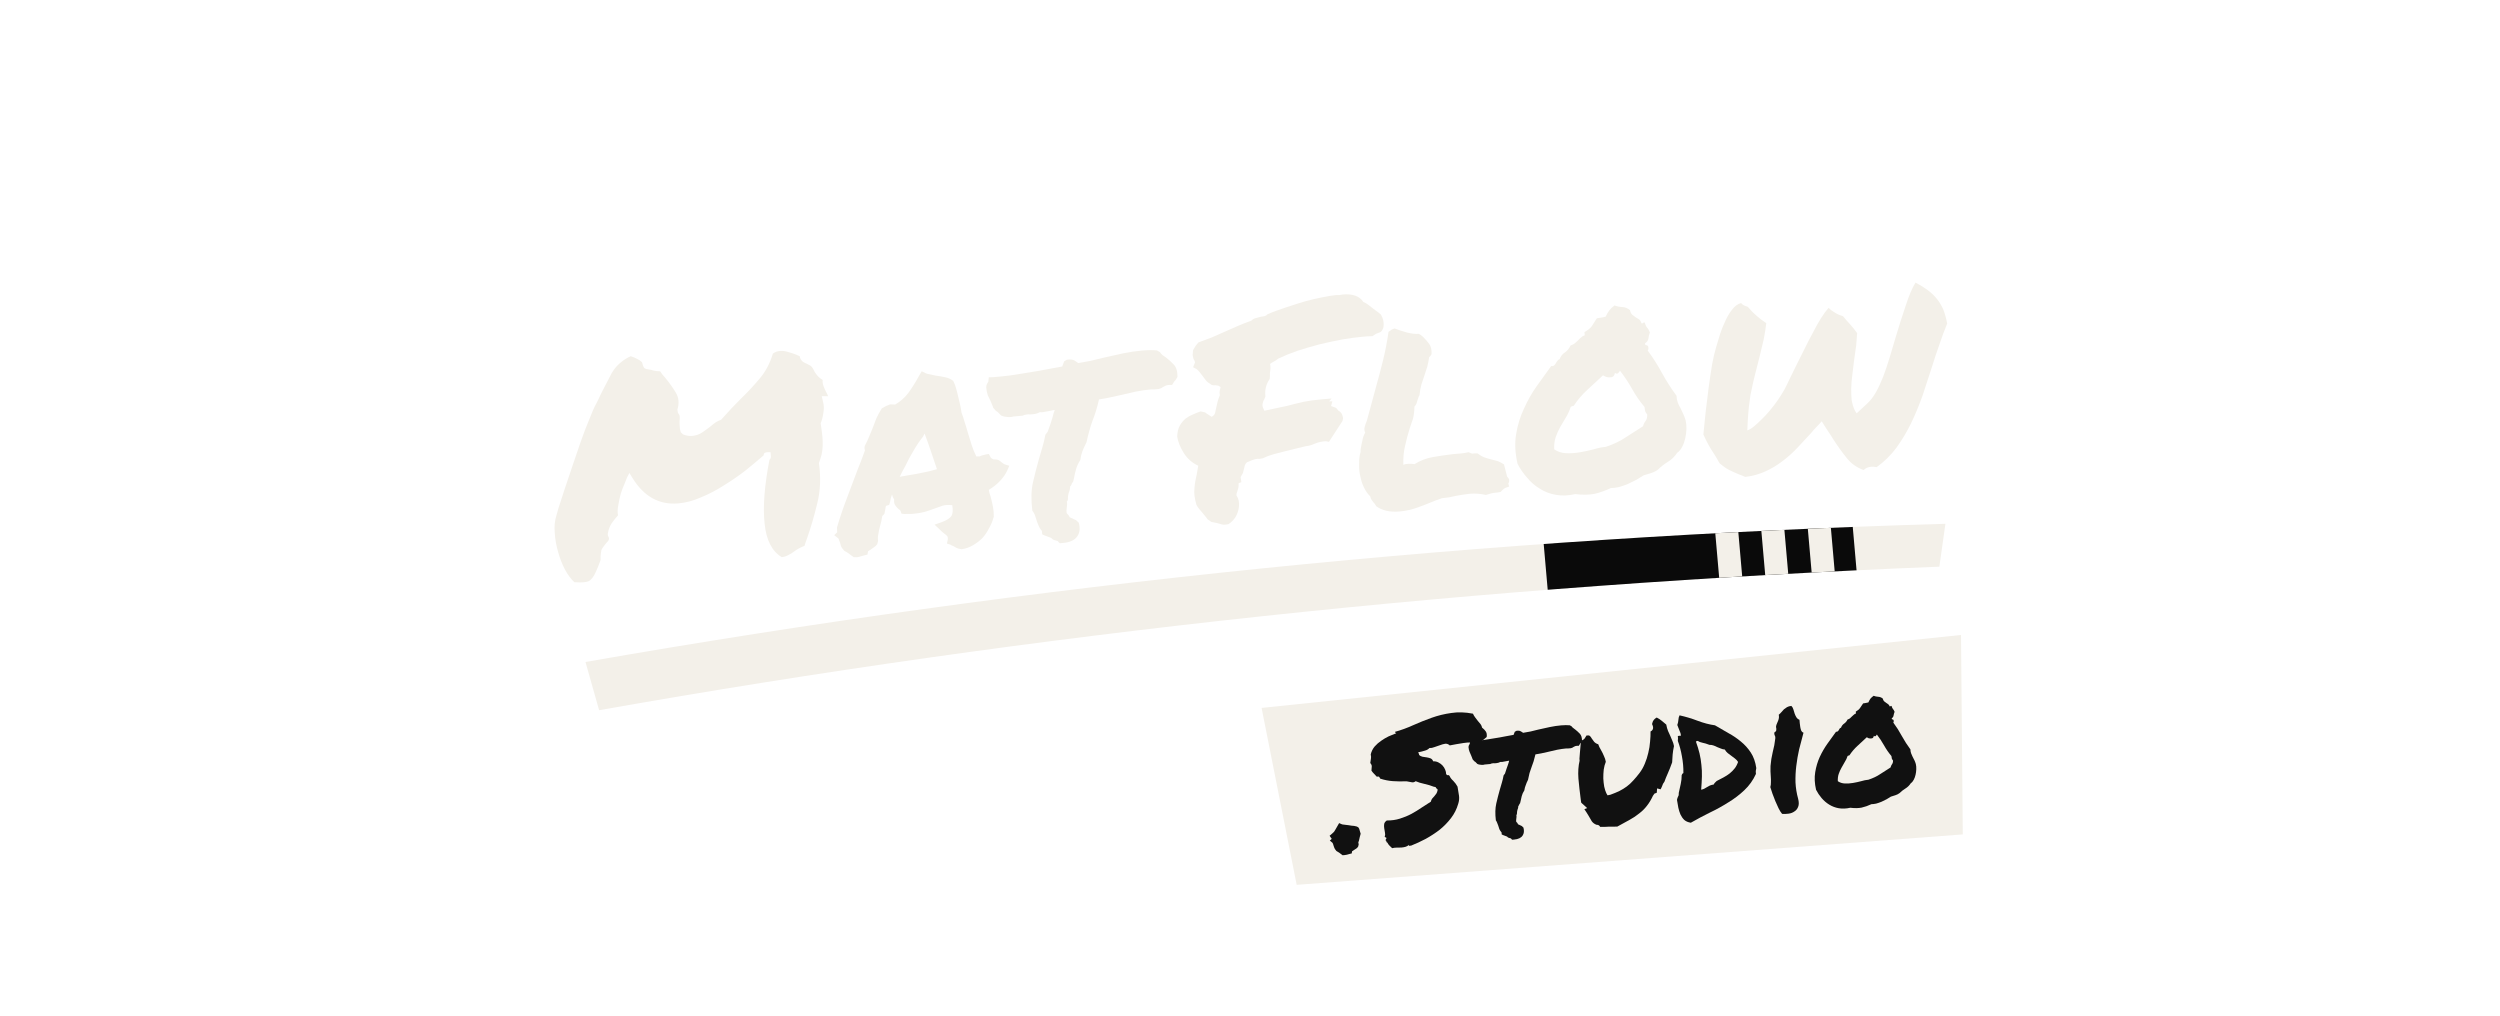
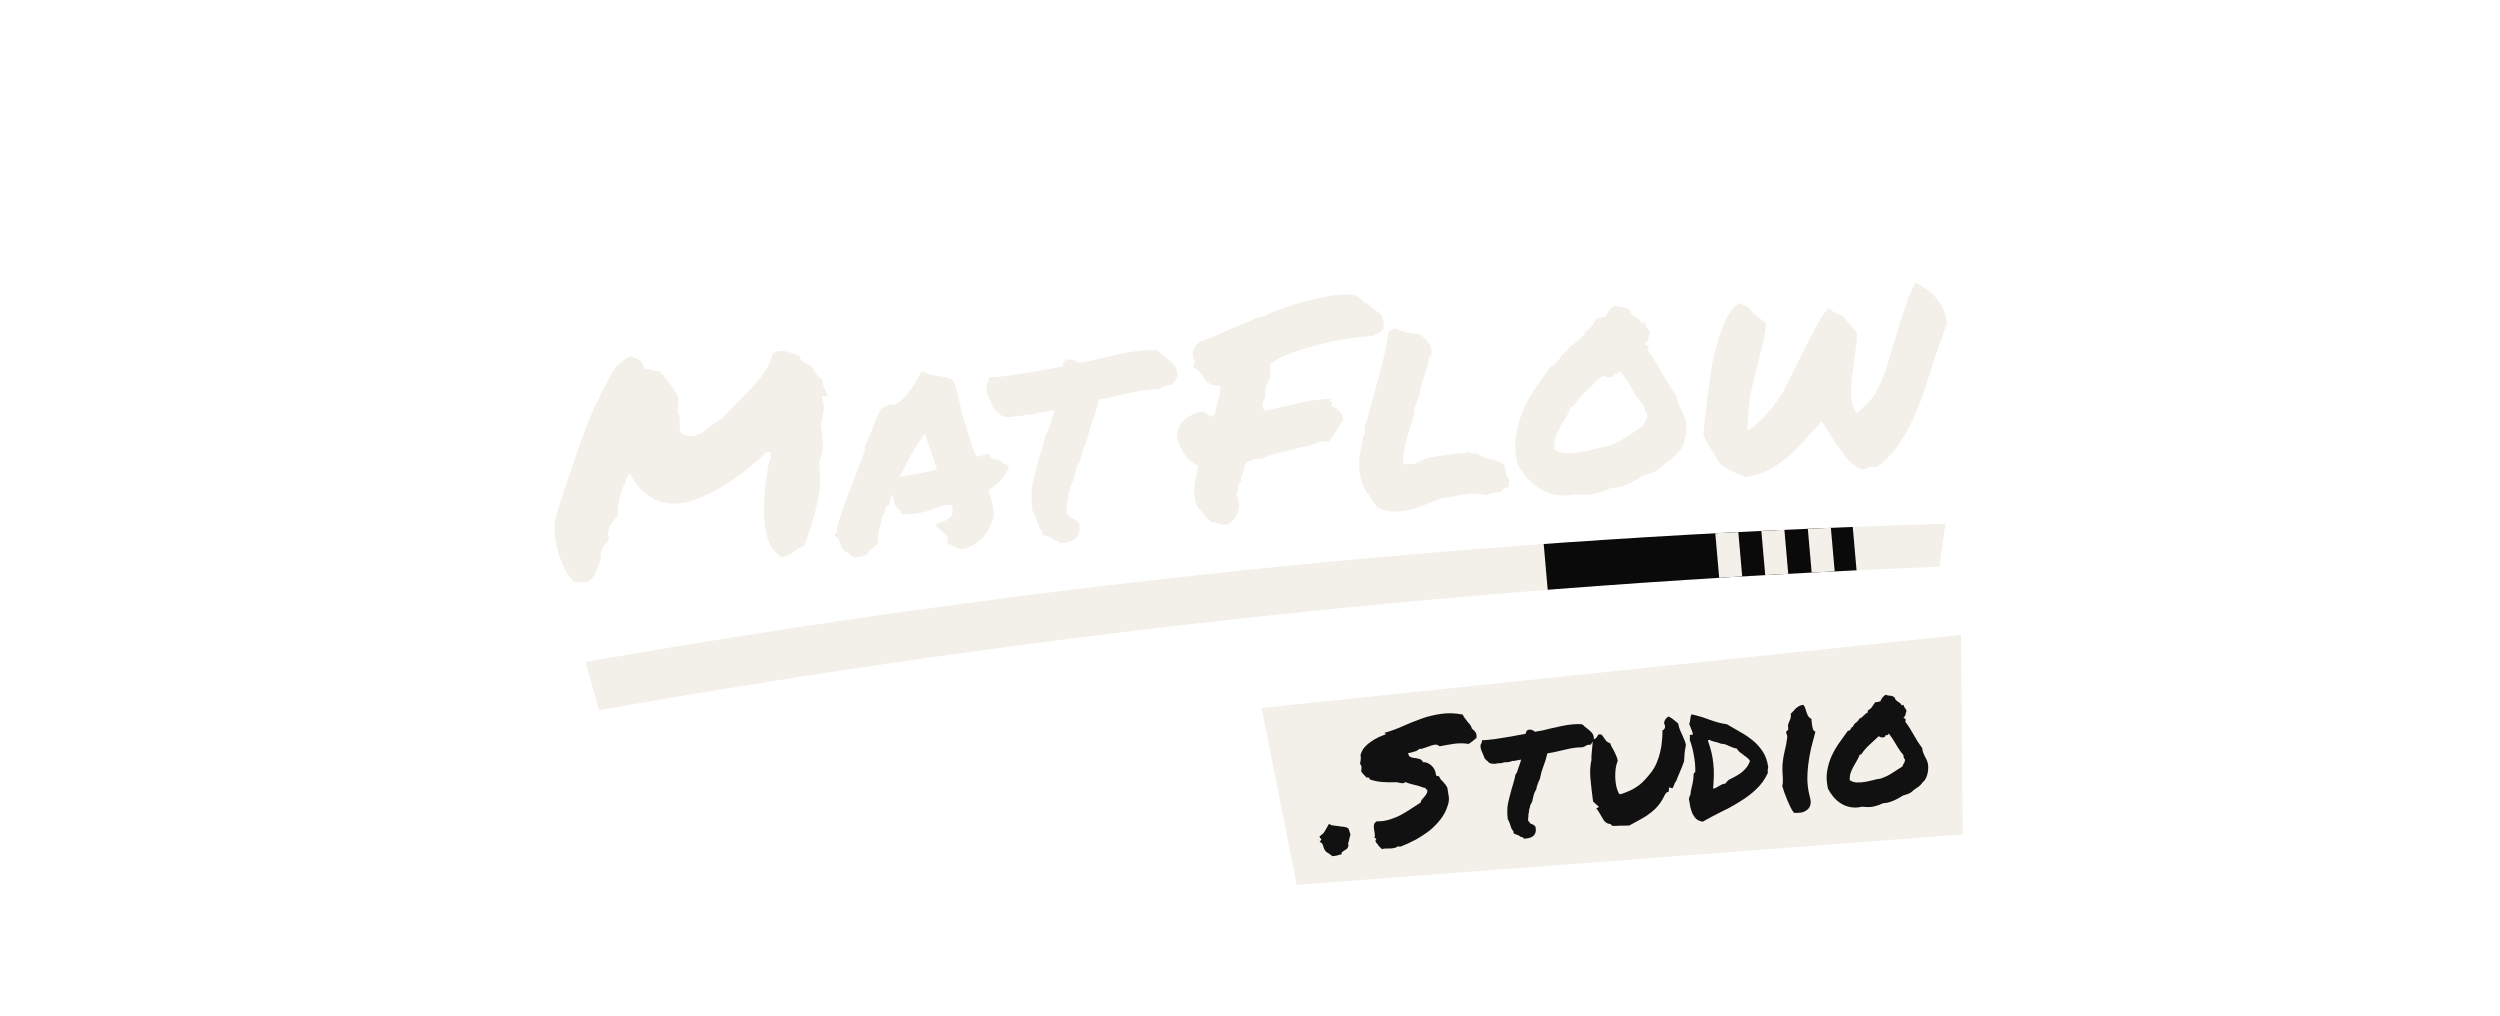
<svg xmlns="http://www.w3.org/2000/svg" viewBox="0 0 640 260" width="640" height="260" role="img">
  <g transform="rotate(-5 320 106)">
    <g transform="translate(139.6,133.0) scale(0.0738)">
      <path d="M90 14Q80 14 59 11Q43 -6 30 -36Q18 -65 12 -98Q5 -132 6 -166Q6 -199 17 -225Q17 -226 26 -249Q36 -272 51 -308Q66 -343 85 -386Q104 -430 123 -472Q142 -514 160 -548Q177 -583 190 -602Q199 -616 206 -629Q214 -642 221 -653Q232 -671 242 -686Q251 -702 262 -714Q274 -727 288 -736Q302 -746 322 -753Q334 -748 343 -742Q352 -737 359 -729L362 -715Q364 -708 368 -706Q373 -703 376 -703Q389 -700 398 -696Q408 -693 419 -692Q423 -686 426 -680Q430 -674 434 -669Q454 -640 467 -613Q480 -586 467 -554L468 -543Q473 -536 473 -530Q473 -524 471 -513Q470 -505 470 -496Q469 -486 472 -475L479 -467Q495 -459 510 -459Q530 -459 546 -468Q562 -477 576 -486Q587 -494 596 -499Q606 -504 615 -506Q636 -526 654 -542Q671 -557 690 -573Q726 -602 760 -636Q794 -669 814 -719Q825 -726 839 -726Q853 -726 867 -720Q881 -715 895 -708Q898 -706 900 -705Q903 -704 906 -702Q906 -691 915 -682Q920 -678 922 -677Q924 -676 926 -675Q934 -670 940 -666Q945 -662 948 -655Q957 -628 978 -613Q976 -602 979 -592Q982 -581 986 -571Q988 -567 989 -564Q990 -560 992 -555L970 -557L973 -535Q976 -518 970 -497Q965 -476 958 -464Q960 -434 960 -416Q960 -399 958 -384Q956 -369 952 -356Q947 -342 940 -327Q944 -251 922 -188Q901 -125 876 -70Q873 -63 870 -57Q867 -51 865 -45Q854 -42 845 -38Q836 -34 828 -29Q817 -22 806 -18Q795 -13 783 -13Q735 -48 734 -134Q732 -220 770 -353Q777 -358 776 -368V-379L766 -380Q761 -380 757 -379Q753 -378 751 -370Q719 -347 682 -322Q644 -298 604 -278Q564 -257 522 -244Q481 -230 442 -230Q342 -230 291 -332L282 -350L272 -334Q269 -329 262 -314Q254 -300 246 -281Q239 -262 234 -242Q228 -222 230 -207Q218 -196 206 -182Q195 -168 190 -150Q188 -145 189 -140Q190 -136 192 -131Q191 -124 188 -121Q185 -118 181 -115Q176 -110 171 -104Q166 -99 162 -92Q160 -86 159 -80Q158 -73 157 -68Q157 -57 154 -53Q144 -32 136 -18Q129 -5 122 2Q115 9 108 12Q100 14 90 14Z" fill="#F3F0E9" />
      <path d="M1526 -84Q1520 -67 1508 -50Q1497 -32 1482 -18Q1466 -5 1447 4Q1428 13 1407 14Q1394 11 1390 8Q1385 4 1380 1Q1377 -1 1374 -2Q1372 -4 1370 -5L1358 -10L1362 -23Q1364 -31 1361 -36Q1358 -40 1349 -48Q1346 -51 1343 -54Q1340 -57 1338 -60L1321 -79L1348 -86Q1373 -93 1382 -104Q1390 -115 1388 -141Q1368 -145 1354 -142Q1341 -139 1327 -135Q1309 -130 1290 -126Q1272 -123 1250 -123Q1242 -123 1235 -124Q1228 -124 1220 -125L1210 -127Q1208 -138 1206 -140Q1204 -141 1202 -143Q1197 -148 1192 -156Q1186 -165 1189 -178Q1184 -187 1183 -196Q1177 -184 1174 -171L1170 -161L1160 -159Q1158 -158 1157 -154Q1156 -151 1156 -149L1151 -132Q1149 -130 1147 -128Q1145 -127 1143 -125Q1141 -116 1138 -107Q1135 -98 1132 -90Q1127 -77 1124 -64Q1120 -52 1121 -40L1117 -29Q1112 -23 1106 -20Q1100 -16 1094 -13Q1092 -11 1088 -10Q1085 -8 1083 -7L1080 4L1068 6Q1057 8 1052 9Q1048 10 1042 10L1032 9Q1021 0 1015 -6Q1009 -11 1001 -16Q992 -28 991 -34Q990 -40 989 -45Q987 -51 986 -55Q986 -59 984 -61L971 -73L982 -82L983 -99Q1003 -150 1026 -197Q1048 -244 1072 -293Q1080 -309 1088 -325Q1095 -341 1103 -357Q1102 -360 1102 -364Q1102 -368 1104 -373Q1115 -390 1122 -404Q1129 -417 1136 -431Q1144 -448 1152 -464Q1161 -480 1174 -497L1190 -504Q1193 -505 1197 -506Q1201 -508 1206 -508L1221 -506Q1249 -519 1270 -542Q1291 -566 1313 -599L1323 -613L1336 -605Q1341 -602 1350 -600Q1359 -597 1369 -594Q1387 -590 1403 -585Q1419 -580 1429 -570Q1435 -554 1436 -546Q1437 -538 1439 -530Q1442 -513 1444 -496Q1447 -479 1448 -458Q1453 -441 1456 -424Q1460 -408 1463 -391Q1468 -367 1473 -344Q1478 -322 1486 -302Q1494 -302 1496 -301Q1501 -303 1506 -304Q1512 -305 1519 -306L1530 -307L1534 -297Q1535 -292 1544 -287Q1557 -286 1563 -282Q1569 -277 1574 -272Q1578 -268 1582 -266L1597 -260L1589 -245Q1579 -227 1560 -210Q1542 -194 1519 -183Q1520 -177 1520 -172Q1521 -166 1523 -160Q1526 -143 1528 -125Q1530 -107 1528 -88ZM1237 -257Q1267 -259 1292 -262Q1316 -264 1346 -270Q1339 -300 1331 -332Q1323 -365 1314 -397L1308 -387Q1288 -366 1270 -340Q1251 -314 1238 -291Q1232 -282 1226 -273Q1220 -264 1215 -255Q1221 -256 1226 -256Q1232 -256 1237 -257Z" fill="#F3F0E9" />
      <path d="M2110 -481Q2085 -481 2056 -478Q2027 -474 1999 -470Q1979 -467 1960 -465Q1942 -463 1927 -462Q1920 -440 1913 -423Q1906 -406 1898 -390Q1890 -373 1884 -356Q1877 -338 1871 -318Q1861 -302 1854 -288Q1848 -275 1844 -258Q1832 -243 1826 -226Q1820 -210 1817 -198L1813 -186Q1807 -180 1806 -176Q1805 -173 1801 -170Q1800 -159 1794 -148Q1792 -143 1791 -138Q1790 -134 1790 -132Q1790 -122 1785 -119Q1786 -114 1785 -108Q1784 -103 1783 -98Q1780 -86 1781 -79Q1784 -75 1786 -72Q1789 -69 1790 -64Q1796 -60 1799 -59Q1803 -56 1811 -52L1820 -42Q1825 -13 1811 4Q1796 23 1760 23H1748Q1743 18 1742 15Q1734 12 1729 10Q1724 8 1720 2Q1707 -4 1699 -8L1690 -13Q1690 -24 1690 -25Q1683 -34 1680 -45Q1676 -56 1674 -67Q1672 -76 1670 -84Q1667 -92 1663 -98Q1661 -156 1674 -196Q1687 -236 1701 -273Q1709 -293 1717 -314Q1725 -334 1731 -356L1740 -366Q1747 -382 1752 -392Q1756 -403 1761 -414Q1764 -421 1766 -428Q1769 -434 1771 -439Q1765 -439 1760 -438Q1755 -438 1750 -437Q1744 -436 1739 -436Q1734 -435 1729 -435Q1722 -435 1719 -436Q1708 -431 1695 -431H1685Q1682 -431 1680 -432Q1677 -432 1675 -432Q1665 -432 1659 -429Q1647 -429 1636 -429H1626Q1624 -429 1621 -428Q1618 -428 1616 -428Q1609 -428 1601 -430Q1593 -431 1584 -436Q1572 -452 1568 -453L1559 -465Q1558 -471 1556 -476Q1554 -482 1552 -489Q1548 -499 1544 -510Q1541 -522 1541 -538Q1542 -546 1545 -550Q1548 -554 1550 -557L1553 -572L1566 -571H1594Q1626 -571 1659 -574Q1692 -576 1727 -579Q1747 -581 1768 -583Q1788 -585 1810 -587Q1814 -596 1818 -604L1828 -609Q1846 -610 1854 -604Q1861 -599 1866 -594Q1888 -596 1910 -598Q1933 -601 1956 -605Q1990 -610 2024 -614Q2059 -618 2091 -618Q2105 -618 2118 -617Q2131 -616 2142 -614L2152 -607Q2155 -601 2160 -596Q2166 -591 2172 -586Q2184 -575 2196 -560Q2208 -545 2205 -516Q2197 -504 2193 -502L2184 -490L2174 -491Q2168 -491 2163 -490Q2158 -488 2153 -486Q2149 -484 2145 -482Q2141 -481 2136 -480Q2127 -480 2122 -480Q2116 -481 2110 -481Z" fill="#F3F0E9" />
      <path d="M2250 -203Q2220 -220 2204 -251Q2188 -282 2186 -310Q2189 -334 2199 -348Q2208 -361 2221 -370Q2234 -378 2248 -382Q2262 -387 2275 -390L2290 -385Q2295 -380 2301 -376Q2306 -372 2311 -368Q2321 -372 2324 -380Q2326 -388 2329 -396Q2332 -407 2336 -418Q2340 -429 2346 -440Q2345 -449 2347 -456Q2349 -463 2351 -468Q2345 -473 2343 -474Q2340 -474 2334 -476Q2331 -476 2328 -476Q2325 -477 2321 -478Q2306 -489 2302 -496Q2297 -504 2292 -512Q2287 -520 2283 -526Q2279 -532 2274 -537L2262 -545L2268 -557Q2270 -559 2270 -562Q2270 -566 2266 -573Q2263 -586 2265 -592L2267 -604Q2277 -617 2278 -619L2288 -629Q2311 -635 2335 -642Q2359 -650 2382 -658Q2405 -666 2429 -674Q2453 -682 2477 -688Q2485 -695 2495 -696Q2504 -698 2512 -699Q2519 -699 2525 -700Q2531 -701 2534 -705Q2551 -711 2567 -715Q2597 -723 2646 -734Q2695 -745 2756 -750L2777 -751Q2783 -750 2789 -750Q2795 -751 2801 -751Q2853 -751 2870 -719Q2880 -714 2888 -706Q2896 -699 2903 -692Q2908 -687 2912 -684Q2916 -680 2919 -678L2927 -670Q2938 -646 2931 -623Q2925 -611 2918 -609Q2911 -607 2904 -605L2891 -598Q2878 -599 2872 -599Q2865 -599 2857 -599Q2827 -599 2788 -596Q2748 -592 2707 -586Q2666 -579 2627 -570Q2588 -560 2559 -549Q2551 -543 2538 -538Q2535 -537 2529 -533Q2530 -525 2529 -518Q2528 -510 2526 -503Q2525 -498 2525 -492Q2524 -487 2523 -481Q2502 -456 2503 -422L2498 -412Q2494 -408 2492 -400Q2489 -393 2491 -385L2495 -373Q2515 -375 2535 -378Q2554 -380 2576 -383Q2604 -388 2633 -392Q2661 -395 2692 -395H2731L2722 -386L2733 -385L2727 -369Q2734 -366 2738 -364Q2741 -363 2744 -361L2751 -351Q2756 -348 2760 -342Q2764 -335 2765 -324L2762 -314L2715 -254L2709 -246L2699 -249Q2680 -250 2663 -245Q2655 -243 2646 -240Q2637 -238 2628 -238Q2604 -234 2588 -232Q2572 -229 2556 -227Q2534 -223 2514 -220Q2493 -216 2475 -209Q2464 -208 2462 -208Q2460 -209 2458 -209Q2448 -209 2438 -206Q2428 -203 2419 -200Q2413 -195 2411 -190Q2409 -184 2407 -178Q2405 -171 2402 -164Q2398 -158 2393 -151L2394 -133Q2385 -131 2385 -130Q2385 -130 2384 -130Q2384 -122 2382 -115Q2379 -108 2377 -102Q2375 -98 2374 -95Q2373 -92 2373 -89Q2383 -71 2378 -48Q2374 -29 2363 -14Q2352 0 2337 8Q2321 10 2314 7Q2306 4 2298 1Q2293 -1 2288 -2Q2283 -4 2278 -5L2266 -15Q2263 -21 2259 -26Q2255 -32 2251 -38Q2246 -45 2241 -52Q2236 -59 2232 -68Q2225 -103 2230 -126Q2234 -150 2242 -173Q2244 -181 2246 -188Q2248 -195 2250 -203Z" fill="#F3F0E9" />
      <path d="M3059 -11Q3031 -2 2998 7Q2965 16 2932 16Q2882 16 2853 -9Q2848 -20 2844 -24Q2841 -28 2839 -32Q2836 -37 2835 -45Q2823 -59 2816 -78Q2809 -96 2807 -116Q2804 -135 2806 -155Q2807 -175 2812 -193Q2814 -197 2815 -201Q2815 -205 2816 -210Q2820 -226 2825 -241Q2829 -256 2837 -267Q2833 -276 2837 -287Q2841 -298 2846 -307Q2860 -345 2870 -372Q2879 -398 2889 -424Q2906 -469 2921 -513Q2936 -557 2948 -608Q2956 -613 2960 -615Q2966 -617 2970 -618Q2988 -609 3012 -600Q3036 -592 3052 -592Q3060 -587 3062 -584Q3064 -582 3066 -580Q3077 -567 3085 -554Q3093 -540 3090 -518Q3084 -509 3081 -509Q3076 -489 3071 -475Q3065 -461 3059 -447Q3052 -432 3046 -417Q3040 -402 3036 -380Q3032 -375 3031 -371Q3029 -367 3027 -362Q3025 -357 3023 -352Q3020 -346 3015 -342Q3012 -316 3006 -300Q2999 -284 2992 -268Q2980 -239 2971 -210Q2961 -181 2959 -144Q2964 -146 2969 -146Q2973 -146 2977 -146Q2986 -146 2998 -143Q3028 -159 3064 -162Q3099 -165 3134 -166Q3148 -166 3162 -166Q3176 -166 3188 -168Q3197 -163 3200 -162Q3202 -162 3207 -162Q3214 -162 3219 -161Q3231 -150 3242 -145Q3253 -140 3265 -136Q3276 -132 3287 -128Q3297 -123 3307 -115L3314 -72Q3321 -63 3320 -60Q3320 -52 3316 -48L3318 -37Q3303 -34 3298 -30Q3292 -26 3287 -21Q3279 -20 3276 -20Q3272 -20 3269 -20Q3255 -20 3235 -15Q3208 -24 3179 -24Q3168 -24 3156 -23Q3144 -22 3132 -21Q3120 -19 3108 -18Q3095 -17 3082 -17Z" fill="#F3F0E9" />
      <path d="M3924 -300Q3923 -288 3926 -277Q3929 -266 3934 -256Q3938 -245 3942 -234Q3946 -223 3948 -212Q3950 -198 3948 -182Q3946 -165 3941 -150Q3936 -134 3928 -122Q3920 -109 3909 -103Q3895 -85 3875 -75Q3855 -65 3838 -51Q3827 -44 3814 -41Q3800 -38 3786 -35Q3775 -29 3760 -22Q3745 -16 3729 -10Q3713 -5 3697 -2Q3681 0 3669 -1Q3639 10 3611 14Q3582 17 3544 9Q3508 14 3478 6Q3447 -2 3424 -20Q3400 -37 3383 -62Q3365 -86 3354 -113Q3346 -170 3358 -216Q3370 -263 3393 -302Q3415 -342 3444 -376Q3473 -409 3500 -441Q3506 -439 3510 -442Q3513 -444 3516 -448Q3519 -453 3523 -457Q3526 -461 3531 -462Q3538 -477 3552 -484Q3565 -492 3573 -506Q3582 -508 3588 -512Q3594 -516 3600 -521Q3605 -526 3611 -530Q3617 -535 3625 -537V-548Q3643 -556 3652 -566Q3660 -577 3672 -592Q3681 -593 3687 -593Q3692 -593 3703 -595Q3711 -609 3718 -616Q3724 -623 3737 -631Q3749 -625 3764 -623Q3778 -621 3789 -610Q3790 -600 3795 -594Q3800 -589 3806 -584Q3812 -580 3818 -575Q3823 -570 3825 -561Q3829 -560 3831 -562Q3832 -564 3836 -563Q3839 -549 3843 -544Q3847 -540 3851 -527Q3846 -517 3844 -506Q3841 -496 3831 -491Q3830 -484 3835 -484Q3840 -483 3841 -478Q3842 -469 3838 -465Q3862 -426 3881 -382Q3900 -339 3924 -300ZM3799 -205Q3803 -216 3810 -223Q3816 -230 3817 -244Q3812 -252 3811 -256Q3810 -261 3810 -271Q3788 -302 3772 -338Q3756 -373 3736 -404Q3734 -400 3729 -396Q3724 -392 3718 -398Q3716 -390 3711 -386Q3706 -383 3700 -384Q3694 -384 3688 -386Q3681 -389 3676 -393Q3647 -370 3618 -348Q3589 -326 3566 -297Q3562 -295 3561 -296Q3560 -296 3555 -294Q3547 -275 3536 -260Q3524 -244 3513 -228Q3502 -212 3494 -194Q3486 -176 3485 -152Q3502 -138 3525 -135Q3548 -132 3573 -134Q3597 -136 3621 -140Q3644 -145 3664 -145Q3706 -155 3736 -172Q3766 -188 3799 -205Z" fill="#F3F0E9" />
      <path d="M4548 13Q4513 -3 4493 -34Q4472 -65 4452 -103Q4449 -109 4446 -115Q4443 -121 4440 -126L4426 -152L4418 -168L4406 -157L4388 -141L4378 -131Q4352 -107 4326 -84Q4299 -60 4270 -42Q4240 -23 4208 -12Q4175 0 4137 1L4115 -10Q4096 -20 4083 -28Q4070 -36 4053 -53Q4048 -62 4045 -70Q4041 -78 4037 -86Q4026 -106 4019 -122Q4012 -138 4005 -158Q4008 -172 4014 -206Q4020 -239 4029 -279Q4037 -319 4047 -360Q4056 -400 4066 -430Q4075 -456 4087 -485Q4098 -514 4112 -538Q4125 -563 4141 -580Q4157 -598 4175 -601Q4180 -594 4186 -591Q4192 -588 4197 -586Q4211 -566 4225 -552Q4238 -538 4256 -524Q4251 -499 4242 -468Q4232 -438 4222 -408Q4211 -377 4201 -348Q4191 -319 4185 -298Q4179 -281 4175 -260Q4166 -223 4158 -159Q4170 -162 4184 -172Q4198 -182 4211 -193Q4226 -205 4241 -220Q4260 -239 4273 -255Q4286 -271 4298 -288Q4309 -305 4321 -326Q4333 -346 4350 -374Q4365 -398 4382 -426Q4398 -453 4415 -478Q4431 -504 4447 -525Q4463 -546 4476 -558Q4484 -548 4497 -539Q4509 -530 4523 -525Q4529 -516 4535 -508Q4540 -501 4545 -495Q4551 -486 4557 -478Q4562 -470 4567 -462Q4566 -455 4564 -444Q4562 -433 4560 -420Q4557 -407 4554 -394Q4551 -380 4548 -368Q4540 -330 4536 -311Q4532 -292 4531 -281Q4529 -270 4529 -262Q4528 -255 4528 -242Q4527 -232 4529 -222Q4530 -213 4533 -203Q4536 -193 4541 -185L4581 -216Q4598 -229 4614 -252Q4629 -274 4644 -304Q4658 -333 4672 -368Q4686 -403 4700 -439Q4721 -492 4743 -542Q4764 -592 4784 -619Q4806 -605 4823 -590Q4839 -576 4851 -559Q4863 -542 4871 -520Q4878 -498 4881 -468Q4863 -433 4847 -396Q4830 -359 4815 -322Q4795 -274 4774 -226Q4752 -178 4726 -134Q4700 -91 4668 -54Q4636 -18 4594 7Q4583 4 4575 4Q4559 4 4548 13Z" fill="#F3F0E9" />
    </g>
    <clipPath id="z27">
      <path d="M145.0,154.4 q175.0,-15.1 349.9,-4.9 l-2.5,10.8 q-175.0,-8.3 -345.0,6.7 Z" />
    </clipPath>
    <path d="M145.0,154.4 q175.0,-15.1 349.9,-4.9 l-2.5,10.8 q-175.0,-8.3 -345.0,6.7 Z" fill="#F3F0E9" />
    <g clip-path="url(#z27)">
      <rect x="392.0" y="122.0" width="79.2" height="64.8" fill="#0A0A0A" />
      <rect x="459.7" y="122.0" width="5.9" height="64.8" fill="#F3F0E9" />
      <rect x="447.8" y="122.0" width="5.9" height="64.8" fill="#F3F0E9" />
      <rect x="436.0" y="122.0" width="5.9" height="64.8" fill="#F3F0E9" />
    </g>
    <path d="M316.4,181.2 L496.4,178.2 L492.4,229.1 L321.4,227.1 Z" fill="#F3F0E9" />
    <g transform="translate(332.2,219.4) scale(0.0438)">
-       <path d="M146 -119Q148 -111 149 -104Q150 -97 152 -89Q148 -79 145 -70Q142 -60 139 -51Q136 -44 135 -42Q134 -40 134 -39Q134 -38 134 -36Q135 -35 135 -28L131 -16Q126 -9 119 -5Q112 -1 105 2Q103 4 99 6Q95 7 93 9L90 21L77 23Q60 27 48 27H36Q24 16 17 10Q10 4 2 -1Q-8 -15 -9 -22Q-10 -28 -12 -34Q-14 -47 -17 -51L-31 -65L-19 -74L-30 -93Q-18 -102 -12 -106Q-6 -110 -2 -114Q2 -119 7 -126Q12 -133 23 -149L32 -162L45 -155Q49 -152 62 -150Q76 -147 86 -145Q103 -140 118 -138Q133 -135 142 -127Z" fill="#111111" />
-       <path d="M247 -451Q250 -466 251 -476Q252 -485 244 -496Q248 -512 250 -521Q253 -530 251 -546Q260 -572 278 -590Q297 -608 319 -620Q341 -633 365 -642Q389 -650 410 -656Q410 -660 406 -660Q402 -660 404 -665Q458 -675 512 -694Q567 -713 624 -728Q681 -743 741 -746Q801 -750 867 -731Q871 -719 878 -708Q885 -697 892 -686Q900 -676 906 -666Q912 -656 913 -645Q925 -634 932 -622Q940 -609 935 -588Q924 -580 912 -572Q900 -564 887 -557Q842 -568 797 -565Q752 -562 716 -558Q705 -570 690 -570Q675 -569 658 -564Q642 -560 626 -556Q610 -551 596 -553Q585 -543 567 -540Q549 -536 529 -534Q528 -529 531 -527Q534 -525 532 -519Q539 -510 551 -506Q563 -503 576 -500Q588 -497 598 -492Q608 -486 611 -474Q629 -473 642 -464Q655 -456 664 -444Q673 -432 677 -418Q681 -405 680 -394Q684 -384 688 -386Q693 -388 699 -381Q703 -366 718 -350Q732 -333 740 -314Q742 -284 744 -260Q745 -236 735 -213Q718 -169 686 -134Q654 -99 614 -72Q573 -46 528 -26Q483 -7 439 6Q435 5 430 6Q424 7 427 0Q418 8 406 10Q395 12 382 12Q368 11 354 10Q341 9 328 11Q320 3 314 -5Q307 -13 303 -24Q298 -25 298 -30Q299 -36 294 -36Q294 -40 295 -42Q296 -44 297 -46Q301 -49 300 -50Q300 -52 298 -54Q295 -55 292 -57Q290 -59 291 -62Q296 -71 294 -84Q293 -96 292 -109Q291 -122 294 -134Q297 -145 311 -153Q352 -149 388 -157Q425 -165 458 -179Q490 -193 520 -210Q549 -226 577 -240Q580 -250 586 -257Q593 -264 600 -270Q607 -277 613 -284Q619 -292 622 -303Q623 -307 622 -309Q621 -311 619 -312Q617 -314 615 -316Q613 -318 613 -322Q610 -323 608 -324Q605 -325 603 -325Q577 -338 548 -347Q519 -356 499 -367Q487 -359 475 -363Q463 -367 446 -371Q404 -373 366 -379Q329 -385 294 -400Q292 -406 289 -410Q286 -415 275 -413Q268 -423 260 -432Q253 -440 247 -451Z" fill="#111111" />
-       <path d="M1393 -481Q1368 -481 1339 -478Q1310 -474 1282 -470Q1262 -467 1244 -465Q1225 -463 1210 -462Q1203 -440 1196 -423Q1189 -406 1181 -390Q1173 -373 1166 -356Q1160 -338 1154 -318Q1144 -302 1138 -288Q1131 -275 1127 -258Q1115 -243 1109 -226Q1103 -210 1100 -198L1096 -186Q1090 -180 1089 -176Q1088 -173 1084 -170Q1083 -159 1077 -148Q1075 -143 1074 -138Q1073 -134 1073 -132Q1073 -122 1068 -119Q1069 -114 1068 -108Q1067 -103 1066 -98Q1063 -86 1064 -79Q1067 -75 1070 -72Q1072 -69 1073 -64Q1079 -60 1082 -59Q1086 -56 1094 -52L1103 -42Q1108 -13 1094 4Q1079 23 1043 23H1031Q1026 18 1025 15Q1017 12 1012 10Q1007 8 1003 2Q990 -4 982 -8L973 -13Q973 -24 973 -25Q966 -34 962 -45Q959 -56 957 -67Q955 -76 952 -84Q950 -92 946 -98Q944 -156 957 -196Q970 -236 984 -273Q992 -293 1000 -314Q1008 -334 1014 -356L1023 -366Q1030 -382 1034 -392Q1039 -403 1044 -414Q1047 -421 1050 -428Q1052 -434 1054 -439Q1048 -439 1043 -438Q1038 -438 1033 -437Q1027 -436 1022 -436Q1017 -435 1012 -435Q1005 -435 1002 -436Q991 -431 978 -431H968Q965 -431 962 -432Q960 -432 958 -432Q948 -432 942 -429Q930 -429 919 -429H909Q907 -429 904 -428Q901 -428 899 -428Q892 -428 884 -430Q876 -431 867 -436Q855 -452 851 -453L842 -465Q841 -471 839 -476Q837 -482 835 -489Q831 -499 828 -510Q824 -522 824 -538Q825 -546 828 -550Q831 -554 833 -557L836 -572L849 -571H877Q909 -571 942 -574Q975 -576 1010 -579Q1030 -581 1050 -583Q1071 -585 1093 -587Q1097 -596 1101 -604L1111 -609Q1129 -610 1136 -604Q1144 -599 1149 -594Q1171 -596 1194 -598Q1216 -601 1239 -605Q1273 -610 1308 -614Q1342 -618 1374 -618Q1388 -618 1401 -617Q1414 -616 1425 -614L1435 -607Q1438 -601 1444 -596Q1449 -591 1455 -586Q1467 -575 1479 -560Q1491 -545 1488 -516Q1480 -504 1476 -502L1467 -490L1457 -491Q1451 -491 1446 -490Q1441 -488 1436 -486Q1432 -484 1428 -482Q1424 -481 1419 -480Q1410 -480 1404 -480Q1399 -481 1393 -481Z" fill="#111111" />
-       <path d="M1987 -569Q1989 -547 1994 -531Q1999 -515 2005 -500Q2010 -486 2014 -472Q2019 -459 2021 -440Q2013 -414 2009 -392Q2006 -370 2002 -346Q1986 -311 1971 -284Q1956 -257 1947 -237Q1942 -232 1938 -226Q1935 -219 1931 -212Q1929 -209 1926 -203Q1923 -197 1921 -195L1901 -202L1897 -177L1883 -173L1873 -161Q1854 -128 1833 -106Q1812 -83 1785 -66Q1759 -48 1725 -33Q1692 -18 1650 0Q1633 -2 1620 -2Q1608 -3 1597 -4Q1578 -4 1550 -7Q1547 -15 1541 -18Q1535 -21 1530 -21Q1513 -29 1504 -44Q1496 -60 1488 -78Q1483 -89 1478 -98Q1473 -108 1467 -118L1484 -123L1462 -147Q1460 -150 1457 -152Q1454 -155 1452 -158L1451 -174Q1448 -243 1448 -300Q1449 -358 1464 -403V-414Q1467 -436 1470 -450Q1473 -465 1475 -478Q1478 -500 1484 -519Q1498 -522 1505 -530Q1512 -539 1517 -546Q1531 -547 1536 -542Q1541 -537 1546 -526Q1551 -517 1558 -506Q1566 -495 1581 -489Q1583 -481 1586 -472Q1590 -464 1594 -454Q1602 -437 1608 -418Q1615 -400 1616 -383Q1606 -364 1600 -339Q1595 -314 1593 -288Q1592 -263 1594 -240Q1597 -216 1603 -200L1609 -187L1626 -189Q1656 -197 1680 -206Q1705 -216 1726 -229Q1747 -242 1766 -260Q1785 -277 1806 -300Q1827 -323 1842 -352Q1858 -382 1868 -414Q1879 -446 1884 -478Q1890 -509 1892 -537Q1909 -543 1909 -561L1907 -572Q1903 -578 1907 -586Q1913 -605 1935 -615Q1951 -605 1963 -593Q1976 -581 1987 -569Z" fill="#111111" />
-       <path d="M2489 -270Q2488 -265 2487 -262Q2486 -258 2485 -255Q2484 -252 2484 -248Q2484 -243 2484 -236Q2454 -183 2408 -147Q2363 -111 2308 -84Q2254 -56 2195 -34Q2136 -11 2080 15Q2056 9 2043 -5Q2031 -19 2024 -38Q2018 -56 2015 -78Q2013 -101 2011 -125Q2014 -136 2019 -144Q2025 -151 2025 -165Q2033 -191 2041 -216Q2049 -241 2051 -267Q2054 -275 2062 -278Q2067 -326 2062 -376Q2058 -425 2046 -468Q2047 -478 2048 -482Q2050 -487 2048 -489Q2047 -497 2053 -497Q2060 -497 2067 -497Q2067 -512 2061 -527Q2056 -542 2051 -561Q2058 -576 2060 -590Q2062 -605 2069 -616Q2123 -599 2172 -575Q2222 -551 2270 -540Q2306 -514 2344 -488Q2382 -463 2413 -432Q2444 -402 2465 -363Q2486 -324 2489 -270ZM2252 -215Q2273 -223 2293 -232Q2314 -241 2331 -252Q2349 -264 2363 -279Q2377 -294 2386 -315Q2380 -327 2370 -336Q2360 -346 2350 -354Q2340 -363 2330 -372Q2321 -381 2315 -394Q2302 -396 2292 -402Q2282 -407 2272 -412Q2263 -418 2252 -423Q2242 -428 2228 -429Q2206 -440 2188 -445Q2171 -450 2162 -458Q2155 -458 2151 -455Q2161 -417 2166 -384Q2171 -350 2171 -316Q2172 -283 2168 -248Q2164 -213 2157 -172Q2167 -173 2175 -176Q2184 -180 2192 -184Q2201 -188 2210 -192Q2220 -195 2233 -196Q2236 -202 2241 -206Q2247 -210 2252 -215Z" fill="#111111" />
-       <path d="M2717 -70Q2722 -40 2713 -23Q2705 -6 2689 2Q2674 11 2654 12Q2634 13 2616 10Q2606 -4 2598 -25Q2590 -46 2583 -68Q2576 -91 2570 -113Q2565 -135 2561 -152Q2566 -164 2567 -180Q2569 -195 2569 -211Q2570 -227 2570 -244Q2571 -260 2573 -275Q2580 -317 2593 -355Q2607 -393 2615 -434Q2617 -443 2613 -451Q2610 -459 2612 -466Q2613 -470 2618 -472Q2623 -473 2624 -478Q2627 -489 2625 -496Q2624 -503 2629 -513Q2634 -521 2641 -536Q2649 -552 2647 -569Q2656 -575 2664 -583Q2672 -591 2680 -598Q2689 -604 2699 -609Q2710 -614 2725 -614Q2733 -604 2735 -592Q2738 -580 2740 -568Q2743 -556 2748 -546Q2753 -535 2765 -529Q2765 -521 2765 -509Q2765 -497 2766 -486Q2767 -474 2770 -464Q2774 -455 2782 -452Q2764 -404 2748 -357Q2733 -310 2723 -262Q2713 -215 2710 -167Q2708 -119 2717 -70Z" fill="#111111" />
-       <path d="M3396 -300Q3395 -288 3398 -277Q3401 -266 3405 -256Q3410 -245 3414 -234Q3418 -223 3420 -212Q3422 -198 3420 -182Q3418 -165 3413 -150Q3408 -134 3400 -122Q3392 -109 3381 -103Q3367 -85 3347 -75Q3327 -65 3310 -51Q3299 -44 3285 -41Q3272 -38 3258 -35Q3247 -29 3232 -22Q3217 -16 3201 -10Q3185 -5 3169 -2Q3153 0 3141 -1Q3111 10 3082 14Q3054 17 3016 9Q2980 14 2949 6Q2919 -2 2895 -20Q2872 -37 2854 -62Q2837 -86 2826 -113Q2818 -170 2830 -216Q2842 -263 2864 -302Q2887 -342 2916 -376Q2945 -409 2972 -441Q2978 -439 2981 -442Q2985 -444 2988 -448Q2991 -453 2994 -457Q2998 -461 3003 -462Q3010 -477 3023 -484Q3037 -492 3045 -506Q3054 -508 3060 -512Q3066 -516 3071 -521Q3077 -526 3083 -530Q3089 -535 3097 -537V-548Q3115 -556 3123 -566Q3132 -577 3144 -592Q3153 -593 3158 -593Q3164 -593 3175 -595Q3183 -609 3189 -616Q3196 -623 3209 -631Q3221 -625 3235 -623Q3250 -621 3261 -610Q3262 -600 3267 -594Q3272 -589 3278 -584Q3284 -580 3289 -575Q3295 -570 3297 -561Q3301 -560 3302 -562Q3304 -564 3308 -563Q3311 -549 3315 -544Q3319 -540 3323 -527Q3318 -517 3315 -506Q3313 -496 3303 -491Q3302 -484 3307 -484Q3312 -483 3313 -478Q3314 -469 3310 -465Q3334 -426 3353 -382Q3372 -339 3396 -300ZM3271 -205Q3275 -216 3281 -223Q3288 -230 3289 -244Q3284 -252 3283 -256Q3282 -261 3282 -271Q3260 -302 3244 -338Q3228 -373 3208 -404Q3206 -400 3201 -396Q3196 -392 3190 -398Q3188 -390 3183 -386Q3178 -383 3172 -384Q3166 -384 3159 -386Q3153 -389 3148 -393Q3119 -370 3090 -348Q3061 -326 3038 -297Q3034 -295 3033 -296Q3032 -296 3027 -294Q3019 -275 3007 -260Q2996 -244 2985 -228Q2974 -212 2966 -194Q2958 -176 2957 -152Q2974 -138 2997 -135Q3020 -132 3044 -134Q3069 -136 3092 -140Q3116 -145 3136 -145Q3178 -155 3208 -172Q3238 -188 3271 -205Z" fill="#111111" />
+       <path d="M146 -119Q148 -111 149 -104Q150 -97 152 -89Q148 -79 145 -70Q142 -60 139 -51Q136 -44 135 -42Q134 -40 134 -39Q134 -38 134 -36Q135 -35 135 -28L131 -16Q126 -9 119 -5Q112 -1 105 2Q103 4 99 6Q95 7 93 9L90 21L77 23Q60 27 48 27H36Q24 16 17 10Q10 4 2 -1Q-8 -15 -9 -22Q-10 -28 -12 -34Q-14 -47 -17 -51L-31 -65L-19 -74L-30 -93Q-18 -102 -12 -106Q-6 -110 -2 -114Q2 -119 7 -126Q12 -133 23 -149L32 -162L45 -155Q49 -152 62 -150Q76 -147 86 -145Q103 -140 118 -138Q133 -135 142 -127Z" transform="translate(-60,0)" fill="#111111" />
+       <path d="M247 -451Q250 -466 251 -476Q252 -485 244 -496Q248 -512 250 -521Q253 -530 251 -546Q260 -572 278 -590Q297 -608 319 -620Q341 -633 365 -642Q389 -650 410 -656Q410 -660 406 -660Q402 -660 404 -665Q458 -675 512 -694Q567 -713 624 -728Q681 -743 741 -746Q801 -750 867 -731Q871 -719 878 -708Q885 -697 892 -686Q900 -676 906 -666Q912 -656 913 -645Q925 -634 932 -622Q940 -609 935 -588Q924 -580 912 -572Q900 -564 887 -557Q842 -568 797 -565Q752 -562 716 -558Q705 -570 690 -570Q675 -569 658 -564Q642 -560 626 -556Q610 -551 596 -553Q585 -543 567 -540Q549 -536 529 -534Q528 -529 531 -527Q534 -525 532 -519Q539 -510 551 -506Q563 -503 576 -500Q588 -497 598 -492Q608 -486 611 -474Q629 -473 642 -464Q655 -456 664 -444Q673 -432 677 -418Q681 -405 680 -394Q684 -384 688 -386Q693 -388 699 -381Q703 -366 718 -350Q732 -333 740 -314Q742 -284 744 -260Q745 -236 735 -213Q718 -169 686 -134Q654 -99 614 -72Q573 -46 528 -26Q483 -7 439 6Q435 5 430 6Q424 7 427 0Q418 8 406 10Q395 12 382 12Q368 11 354 10Q341 9 328 11Q320 3 314 -5Q307 -13 303 -24Q298 -25 298 -30Q299 -36 294 -36Q294 -40 295 -42Q296 -44 297 -46Q301 -49 300 -50Q300 -52 298 -54Q295 -55 292 -57Q290 -59 291 -62Q296 -71 294 -84Q293 -96 292 -109Q291 -122 294 -134Q297 -145 311 -153Q352 -149 388 -157Q425 -165 458 -179Q490 -193 520 -210Q549 -226 577 -240Q580 -250 586 -257Q593 -264 600 -270Q607 -277 613 -284Q619 -292 622 -303Q623 -307 622 -309Q621 -311 619 -312Q617 -314 615 -316Q613 -318 613 -322Q610 -323 608 -324Q605 -325 603 -325Q577 -338 548 -347Q519 -356 499 -367Q487 -359 475 -363Q463 -367 446 -371Q404 -373 366 -379Q329 -385 294 -400Q292 -406 289 -410Q286 -415 275 -413Q268 -423 260 -432Q253 -440 247 -451Z" transform="translate(-60,0)" fill="#111111" />
+       <path d="M1393 -481Q1368 -481 1339 -478Q1310 -474 1282 -470Q1262 -467 1244 -465Q1225 -463 1210 -462Q1203 -440 1196 -423Q1189 -406 1181 -390Q1173 -373 1166 -356Q1160 -338 1154 -318Q1144 -302 1138 -288Q1131 -275 1127 -258Q1115 -243 1109 -226Q1103 -210 1100 -198L1096 -186Q1090 -180 1089 -176Q1088 -173 1084 -170Q1083 -159 1077 -148Q1075 -143 1074 -138Q1073 -134 1073 -132Q1073 -122 1068 -119Q1069 -114 1068 -108Q1067 -103 1066 -98Q1063 -86 1064 -79Q1067 -75 1070 -72Q1072 -69 1073 -64Q1079 -60 1082 -59Q1086 -56 1094 -52L1103 -42Q1108 -13 1094 4Q1079 23 1043 23H1031Q1026 18 1025 15Q1017 12 1012 10Q1007 8 1003 2Q990 -4 982 -8L973 -13Q973 -24 973 -25Q966 -34 962 -45Q959 -56 957 -67Q955 -76 952 -84Q950 -92 946 -98Q944 -156 957 -196Q970 -236 984 -273Q992 -293 1000 -314Q1008 -334 1014 -356L1023 -366Q1030 -382 1034 -392Q1039 -403 1044 -414Q1047 -421 1050 -428Q1052 -434 1054 -439Q1048 -439 1043 -438Q1038 -438 1033 -437Q1027 -436 1022 -436Q1017 -435 1012 -435Q1005 -435 1002 -436Q991 -431 978 -431H968Q965 -431 962 -432Q960 -432 958 -432Q948 -432 942 -429Q930 -429 919 -429H909Q907 -429 904 -428Q901 -428 899 -428Q892 -428 884 -430Q876 -431 867 -436Q855 -452 851 -453L842 -465Q841 -471 839 -476Q837 -482 835 -489Q831 -499 828 -510Q824 -522 824 -538Q825 -546 828 -550Q831 -554 833 -557L836 -572L849 -571H877Q909 -571 942 -574Q975 -576 1010 -579Q1030 -581 1050 -583Q1071 -585 1093 -587Q1097 -596 1101 -604L1111 -609Q1129 -610 1136 -604Q1144 -599 1149 -594Q1171 -596 1194 -598Q1216 -601 1239 -605Q1273 -610 1308 -614Q1342 -618 1374 -618Q1388 -618 1401 -617Q1414 -616 1425 -614L1435 -607Q1438 -601 1444 -596Q1449 -591 1455 -586Q1467 -575 1479 -560Q1491 -545 1488 -516Q1480 -504 1476 -502L1467 -490L1457 -491Q1451 -491 1446 -490Q1441 -488 1436 -486Q1432 -484 1428 -482Q1424 -481 1419 -480Q1410 -480 1404 -480Q1399 -481 1393 -481Z" transform="translate(70,0)" fill="#111111" />
+       <path d="M1987 -569Q1989 -547 1994 -531Q1999 -515 2005 -500Q2010 -486 2014 -472Q2019 -459 2021 -440Q2013 -414 2009 -392Q2006 -370 2002 -346Q1986 -311 1971 -284Q1956 -257 1947 -237Q1942 -232 1938 -226Q1935 -219 1931 -212Q1929 -209 1926 -203Q1923 -197 1921 -195L1901 -202L1897 -177L1883 -173L1873 -161Q1854 -128 1833 -106Q1812 -83 1785 -66Q1759 -48 1725 -33Q1692 -18 1650 0Q1633 -2 1620 -2Q1608 -3 1597 -4Q1578 -4 1550 -7Q1547 -15 1541 -18Q1535 -21 1530 -21Q1513 -29 1504 -44Q1496 -60 1488 -78Q1483 -89 1478 -98Q1473 -108 1467 -118L1484 -123L1462 -147Q1460 -150 1457 -152Q1454 -155 1452 -158L1451 -174Q1448 -243 1448 -300Q1449 -358 1464 -403V-414Q1467 -436 1470 -450Q1473 -465 1475 -478Q1478 -500 1484 -519Q1498 -522 1505 -530Q1512 -539 1517 -546Q1531 -547 1536 -542Q1541 -537 1546 -526Q1551 -517 1558 -506Q1566 -495 1581 -489Q1583 -481 1586 -472Q1590 -464 1594 -454Q1602 -437 1608 -418Q1615 -400 1616 -383Q1606 -364 1600 -339Q1595 -314 1593 -288Q1592 -263 1594 -240Q1597 -216 1603 -200L1609 -187L1626 -189Q1656 -197 1680 -206Q1705 -216 1726 -229Q1747 -242 1766 -260Q1785 -277 1806 -300Q1827 -323 1842 -352Q1858 -382 1868 -414Q1879 -446 1884 -478Q1890 -509 1892 -537Q1909 -543 1909 -561L1907 -572Q1903 -578 1907 -586Q1913 -605 1935 -615Q1951 -605 1963 -593Q1976 -581 1987 -569Z" transform="translate(70,0)" fill="#111111" />
+       <path d="M2489 -270Q2488 -265 2487 -262Q2486 -258 2485 -255Q2484 -252 2484 -248Q2484 -243 2484 -236Q2454 -183 2408 -147Q2363 -111 2308 -84Q2254 -56 2195 -34Q2136 -11 2080 15Q2056 9 2043 -5Q2031 -19 2024 -38Q2018 -56 2015 -78Q2013 -101 2011 -125Q2014 -136 2019 -144Q2025 -151 2025 -165Q2033 -191 2041 -216Q2049 -241 2051 -267Q2054 -275 2062 -278Q2067 -326 2062 -376Q2058 -425 2046 -468Q2047 -478 2048 -482Q2050 -487 2048 -489Q2047 -497 2053 -497Q2060 -497 2067 -497Q2067 -512 2061 -527Q2056 -542 2051 -561Q2058 -576 2060 -590Q2062 -605 2069 -616Q2123 -599 2172 -575Q2222 -551 2270 -540Q2306 -514 2344 -488Q2382 -463 2413 -432Q2444 -402 2465 -363Q2486 -324 2489 -270ZM2252 -215Q2273 -223 2293 -232Q2314 -241 2331 -252Q2349 -264 2363 -279Q2377 -294 2386 -315Q2380 -327 2370 -336Q2360 -346 2350 -354Q2340 -363 2330 -372Q2321 -381 2315 -394Q2302 -396 2292 -402Q2282 -407 2272 -412Q2263 -418 2252 -423Q2242 -428 2228 -429Q2206 -440 2188 -445Q2171 -450 2162 -458Q2155 -458 2151 -455Q2161 -417 2166 -384Q2171 -350 2171 -316Q2172 -283 2168 -248Q2164 -213 2157 -172Q2167 -173 2175 -176Q2184 -180 2192 -184Q2201 -188 2210 -192Q2220 -195 2233 -196Q2236 -202 2241 -206Q2247 -210 2252 -215Z" transform="translate(70,0)" fill="#111111" />
+       <path d="M2717 -70Q2722 -40 2713 -23Q2705 -6 2689 2Q2674 11 2654 12Q2634 13 2616 10Q2606 -4 2598 -25Q2590 -46 2583 -68Q2576 -91 2570 -113Q2565 -135 2561 -152Q2566 -164 2567 -180Q2569 -195 2569 -211Q2570 -227 2570 -244Q2571 -260 2573 -275Q2580 -317 2593 -355Q2607 -393 2615 -434Q2617 -443 2613 -451Q2610 -459 2612 -466Q2613 -470 2618 -472Q2623 -473 2624 -478Q2627 -489 2625 -496Q2624 -503 2629 -513Q2634 -521 2641 -536Q2649 -552 2647 -569Q2656 -575 2664 -583Q2672 -591 2680 -598Q2689 -604 2699 -609Q2710 -614 2725 -614Q2733 -604 2735 -592Q2738 -580 2740 -568Q2743 -556 2748 -546Q2753 -535 2765 -529Q2765 -521 2765 -509Q2765 -497 2766 -486Q2767 -474 2770 -464Q2774 -455 2782 -452Q2764 -404 2748 -357Q2733 -310 2723 -262Q2713 -215 2710 -167Q2708 -119 2717 -70Z" transform="translate(70,0)" fill="#111111" />
+       <path d="M3396 -300Q3395 -288 3398 -277Q3401 -266 3405 -256Q3410 -245 3414 -234Q3418 -223 3420 -212Q3422 -198 3420 -182Q3418 -165 3413 -150Q3408 -134 3400 -122Q3392 -109 3381 -103Q3367 -85 3347 -75Q3327 -65 3310 -51Q3299 -44 3285 -41Q3272 -38 3258 -35Q3247 -29 3232 -22Q3217 -16 3201 -10Q3185 -5 3169 -2Q3153 0 3141 -1Q3111 10 3082 14Q3054 17 3016 9Q2980 14 2949 6Q2919 -2 2895 -20Q2872 -37 2854 -62Q2837 -86 2826 -113Q2818 -170 2830 -216Q2842 -263 2864 -302Q2887 -342 2916 -376Q2945 -409 2972 -441Q2978 -439 2981 -442Q2985 -444 2988 -448Q2991 -453 2994 -457Q2998 -461 3003 -462Q3010 -477 3023 -484Q3037 -492 3045 -506Q3054 -508 3060 -512Q3066 -516 3071 -521Q3077 -526 3083 -530Q3089 -535 3097 -537V-548Q3115 -556 3123 -566Q3132 -577 3144 -592Q3153 -593 3158 -593Q3164 -593 3175 -595Q3183 -609 3189 -616Q3196 -623 3209 -631Q3221 -625 3235 -623Q3250 -621 3261 -610Q3262 -600 3267 -594Q3272 -589 3278 -584Q3284 -580 3289 -575Q3295 -570 3297 -561Q3301 -560 3302 -562Q3304 -564 3308 -563Q3311 -549 3315 -544Q3319 -540 3323 -527Q3318 -517 3315 -506Q3313 -496 3303 -491Q3302 -484 3307 -484Q3312 -483 3313 -478Q3314 -469 3310 -465Q3334 -426 3353 -382Q3372 -339 3396 -300ZM3271 -205Q3275 -216 3281 -223Q3288 -230 3289 -244Q3284 -252 3283 -256Q3282 -261 3282 -271Q3260 -302 3244 -338Q3228 -373 3208 -404Q3206 -400 3201 -396Q3196 -392 3190 -398Q3188 -390 3183 -386Q3178 -383 3172 -384Q3166 -384 3159 -386Q3153 -389 3148 -393Q3119 -370 3090 -348Q3061 -326 3038 -297Q3034 -295 3033 -296Q3032 -296 3027 -294Q3019 -275 3007 -260Q2996 -244 2985 -228Q2974 -212 2966 -194Q2958 -176 2957 -152Q2974 -138 2997 -135Q3020 -132 3044 -134Q3069 -136 3092 -140Q3116 -145 3136 -145Q3178 -155 3208 -172Q3238 -188 3271 -205Z" transform="translate(70,0)" fill="#111111" />
    </g>
  </g>
</svg>
